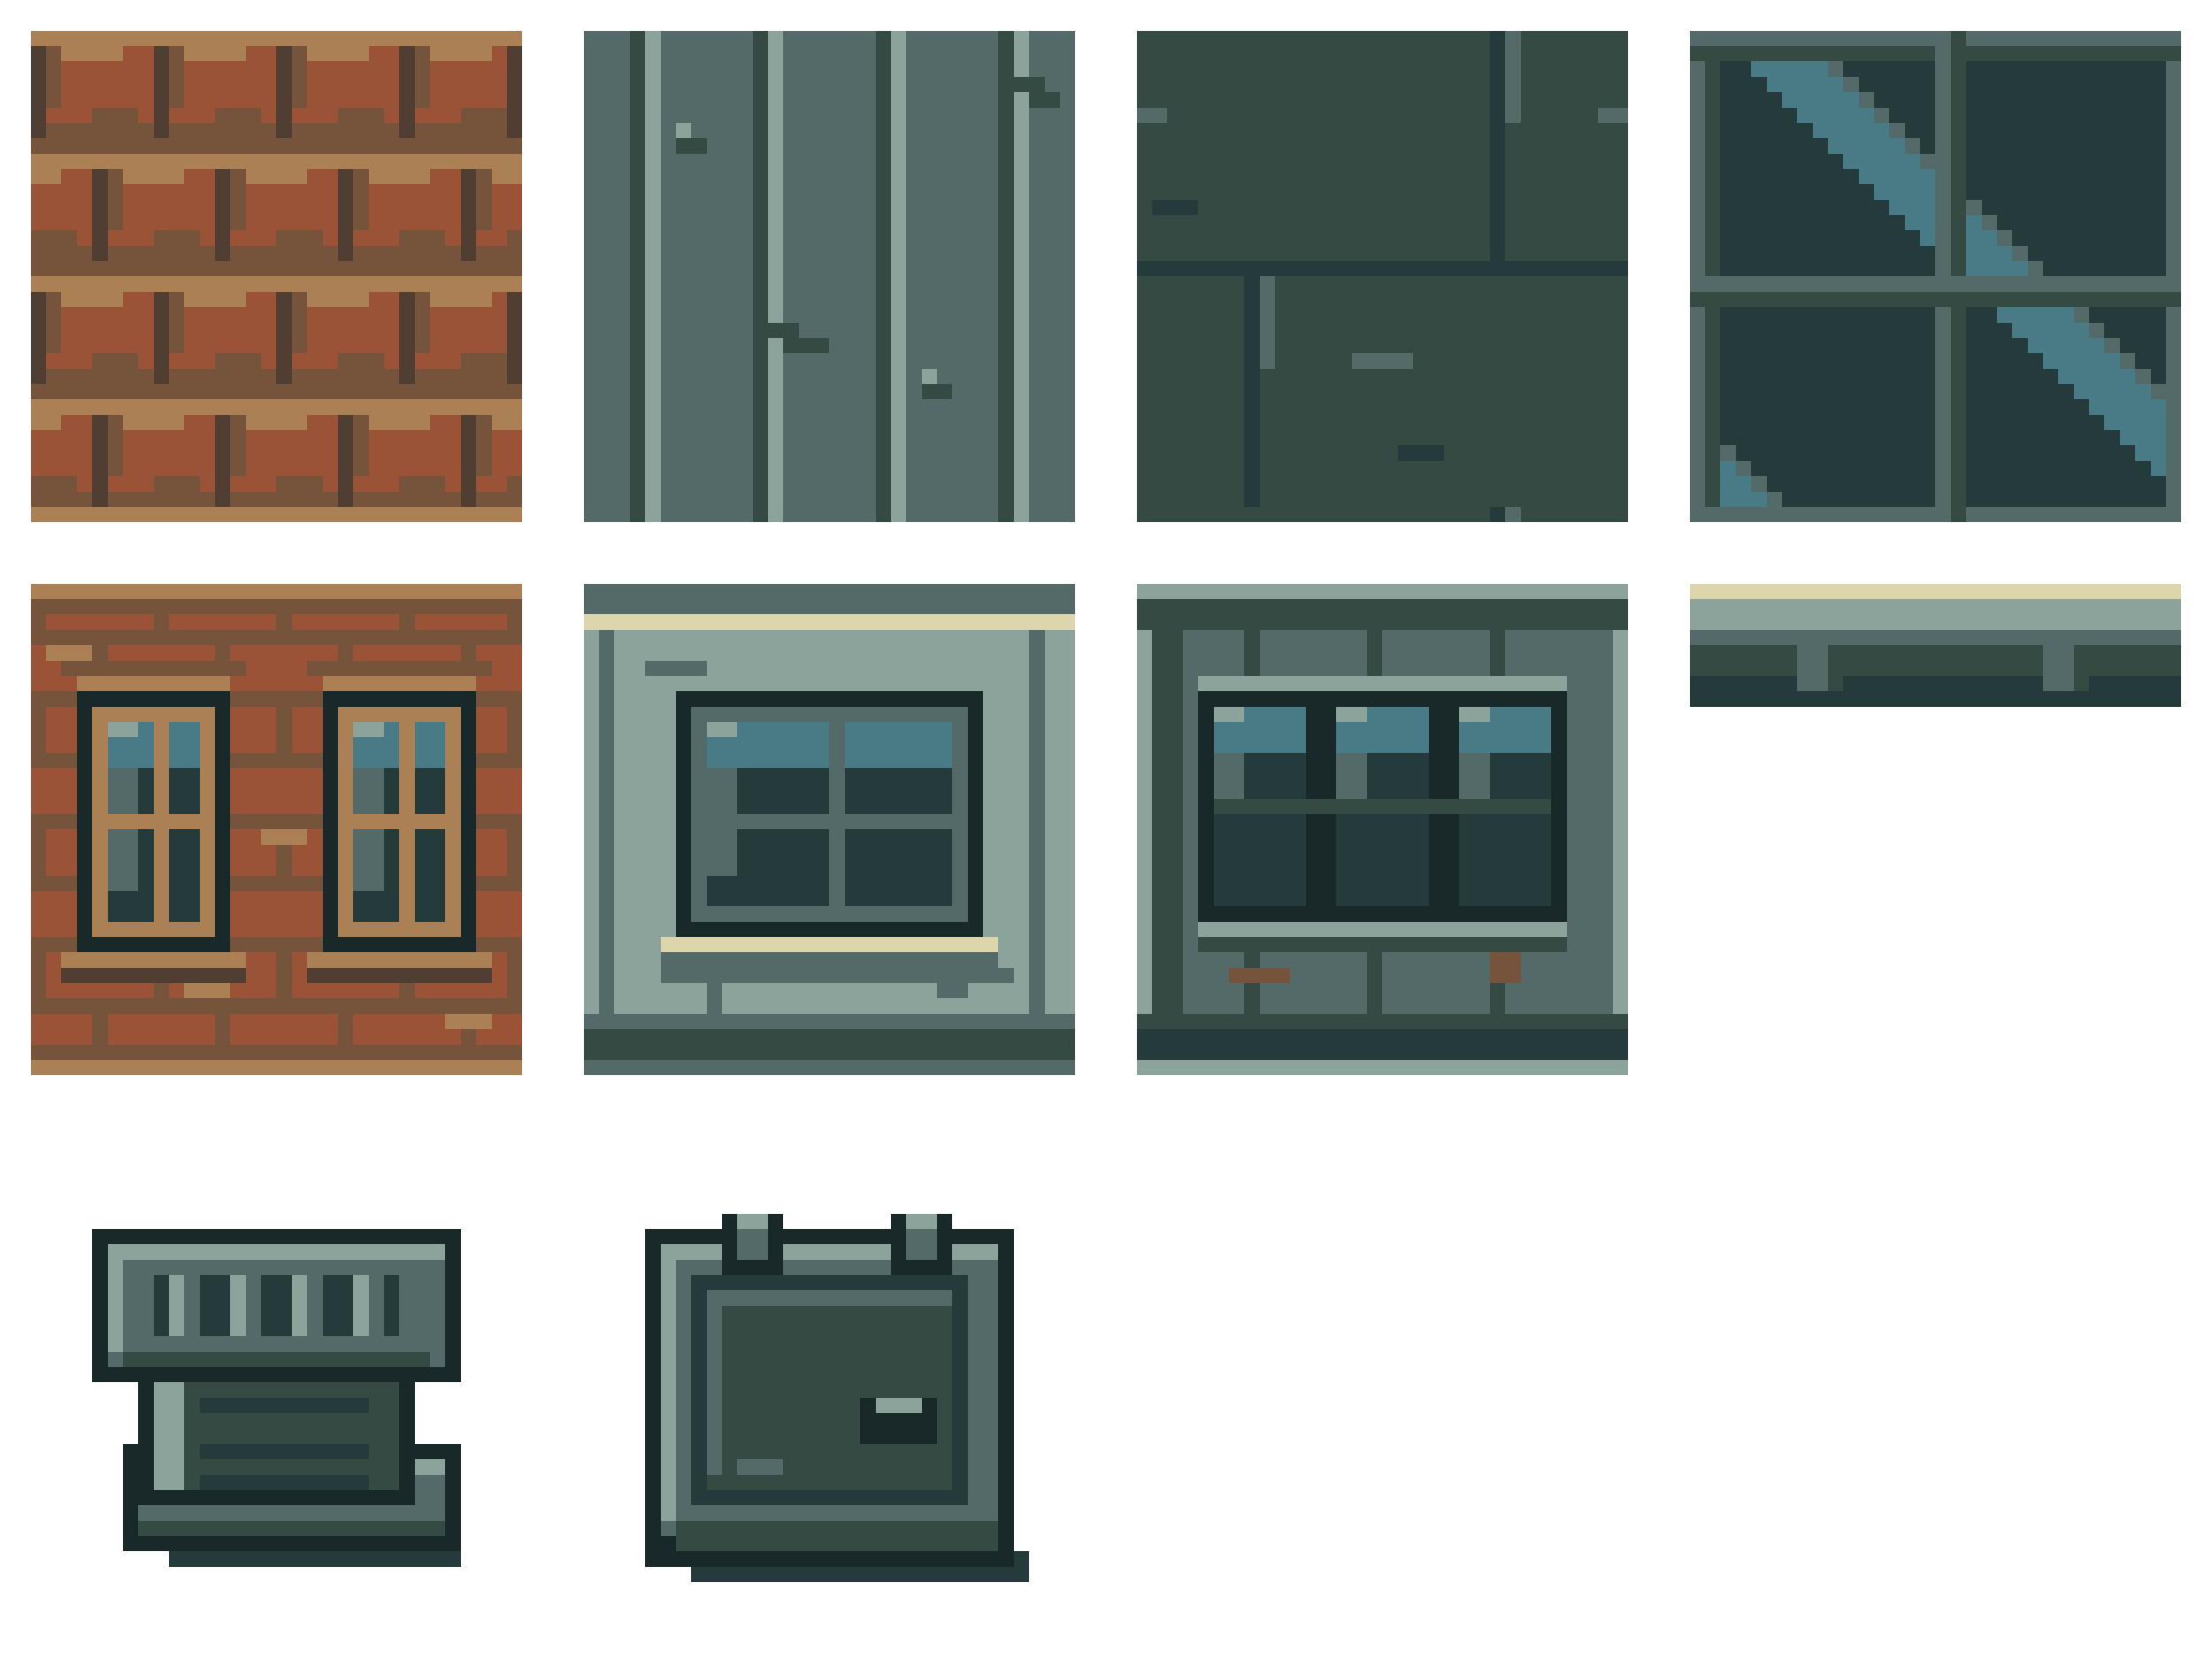
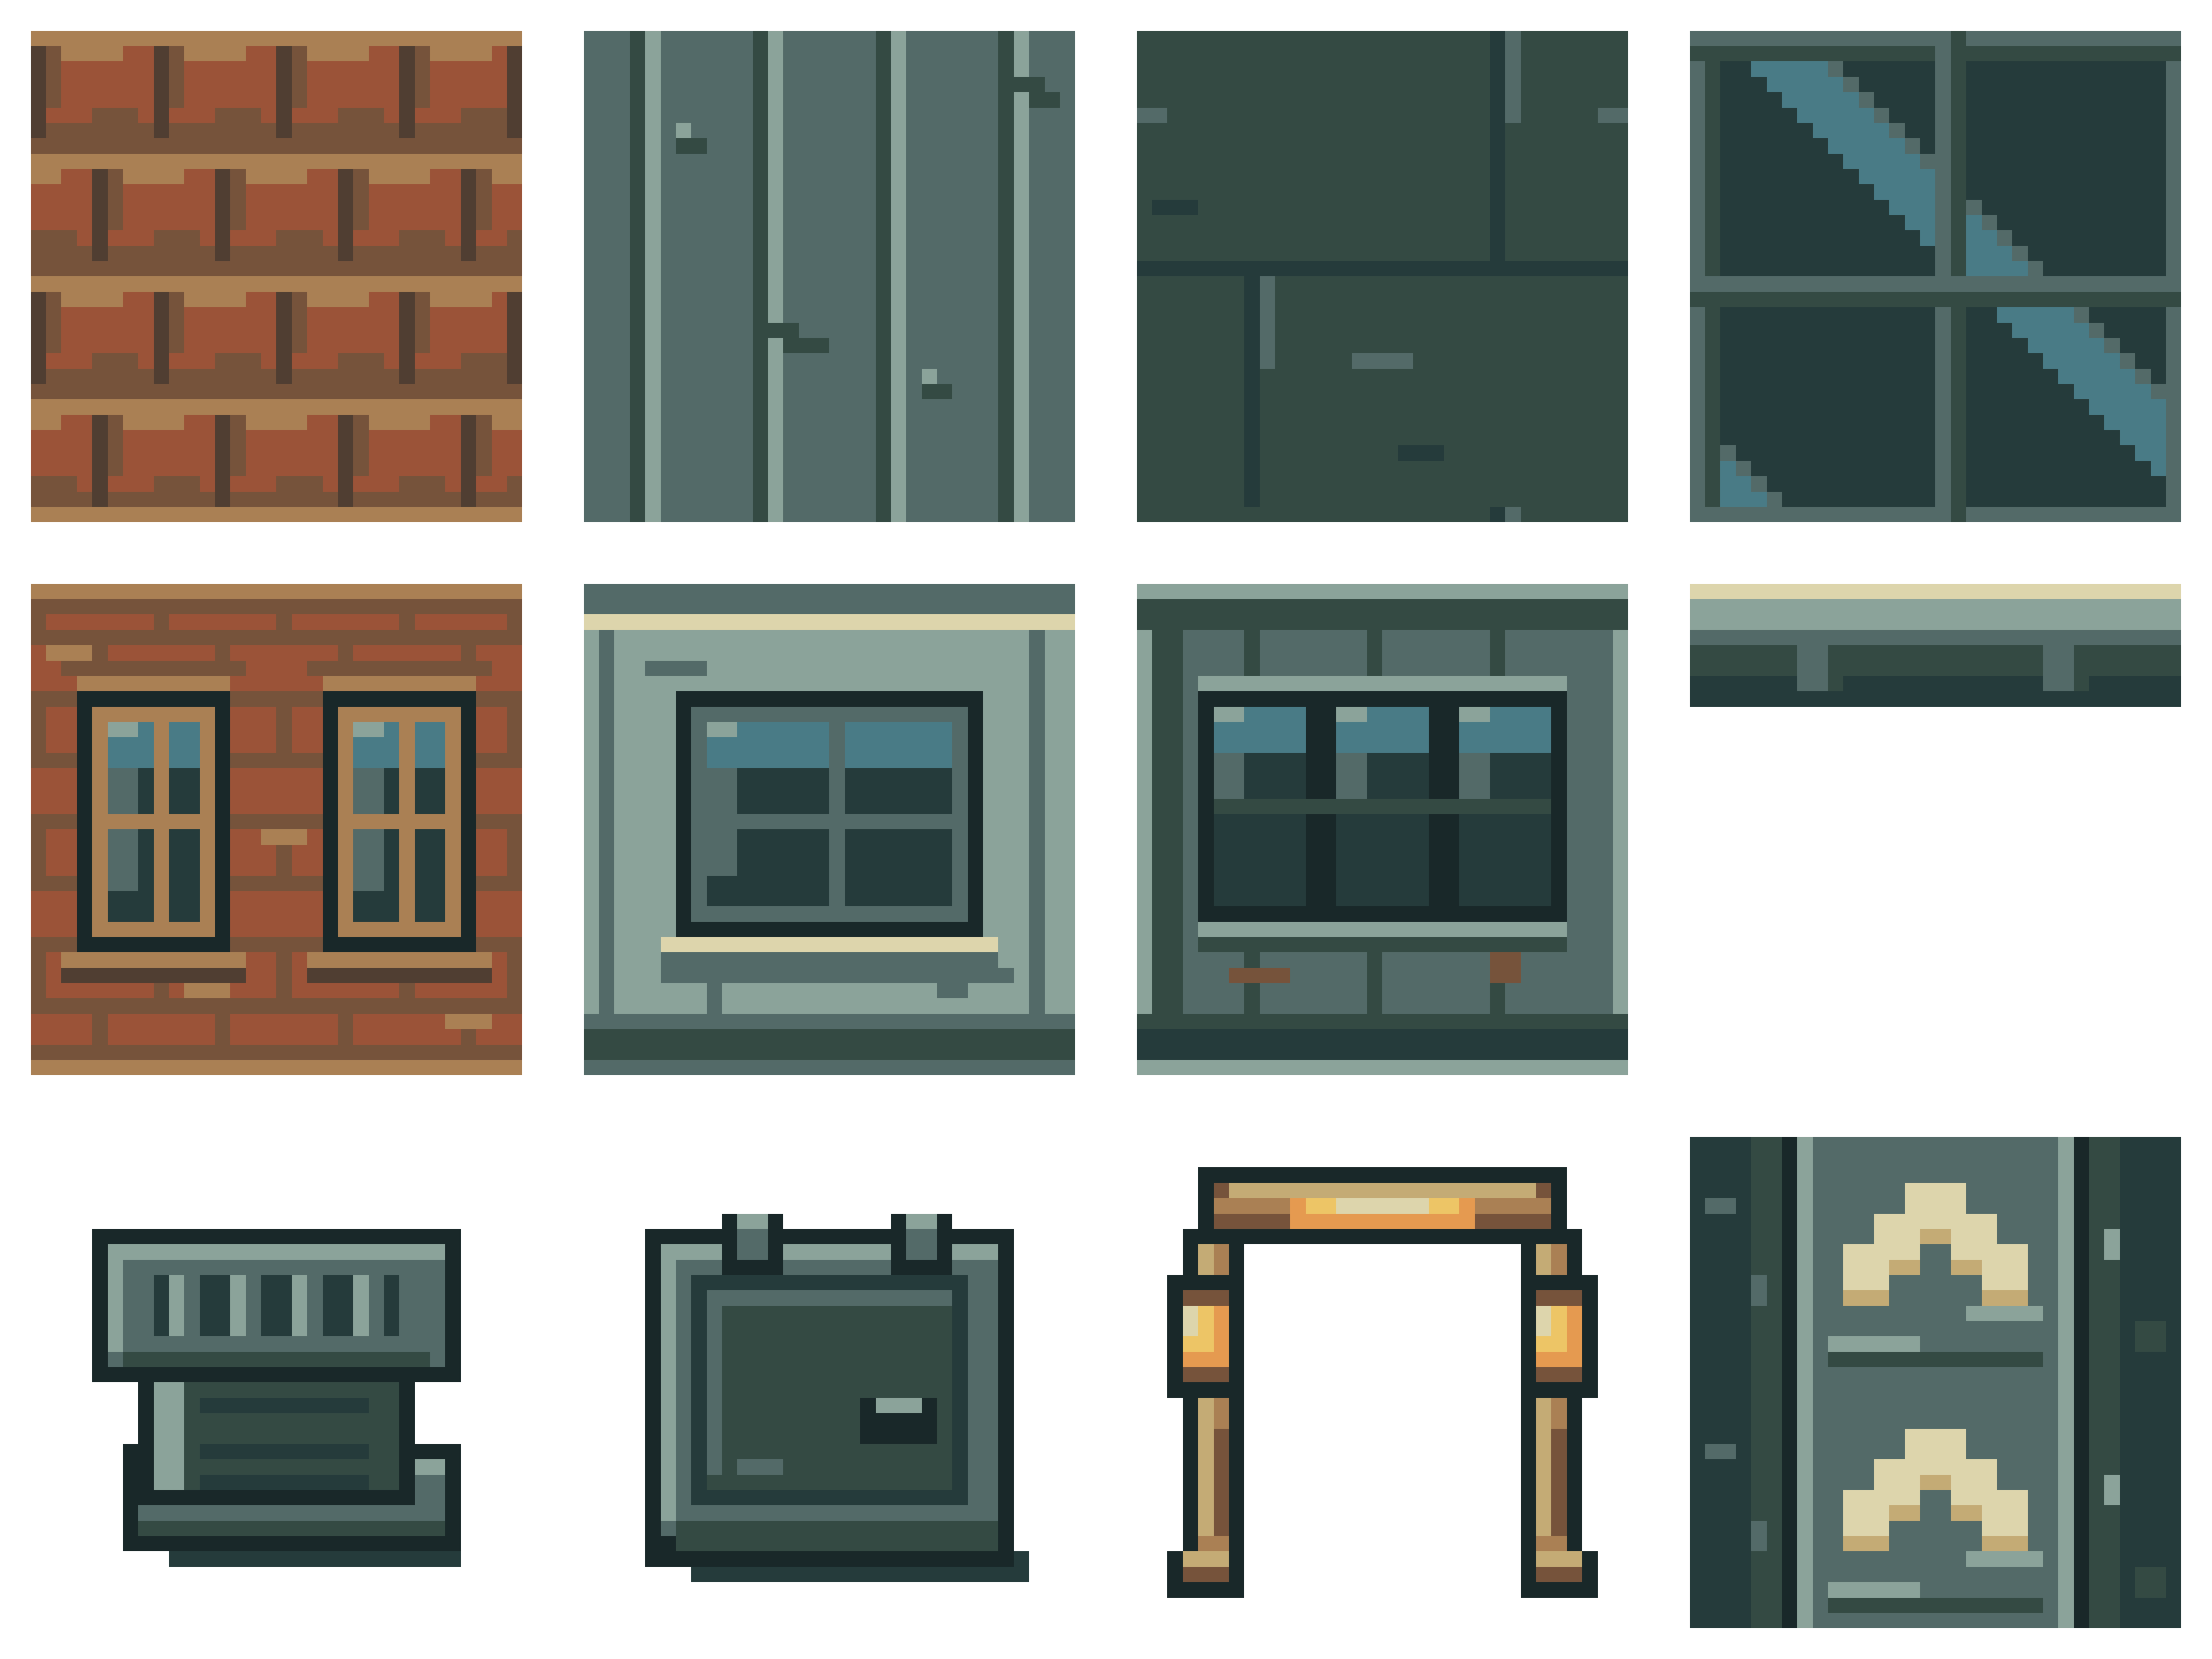
<svg xmlns="http://www.w3.org/2000/svg" width="144" height="108" viewBox="0 0 144 108" shape-rendering="crispEdges">
  <style>
.c-ink{fill:#192829}
.c-dark{fill:#253b3b}
.c-shadow{fill:#344a43}
.c-steel{fill:#536a68}
.c-light{fill:#8ba39a}
.c-cream{fill:#ddd5ac}
.c-white{fill:#eee9d3}
.c-soil{fill:#503e32}
.c-brown{fill:#76533b}
.c-tan{fill:#aa8054}
.c-sand{fill:#c4ab75}
.c-rust{fill:#9b5338}
.c-amber{fill:#e59a50}
.c-gold{fill:#edc566}
.c-red{fill:#b75446}
.c-rose{fill:#d68169}
.c-leaf{fill:#527445}
.c-green{fill:#739650}
.c-olive{fill:#81824a}
.c-teal{fill:#80d8bc}
.c-cyan{fill:#4c9e9b}
.c-ice{fill:#aed5d2}
.c-blue{fill:#497b86}
.c-purple{fill:#796175}
</style>
  <g id="exterior_roof_tile" transform="translate(2 2)">
    <rect class="c-brown" x="0" y="0" width="32" height="32" />
    <rect class="c-rust" x="0" y="1" width="32" height="5" />
    <rect class="c-tan" x="0" y="0" width="32" height="1" />
    <rect class="c-brown" x="0" y="6" width="32" height="1" />
    <rect class="c-soil" x="0" y="1" width="1" height="6" />
    <rect class="c-brown" x="1" y="1" width="1" height="4" />
    <rect class="c-tan" x="2" y="1" width="4" height="1" />
    <rect class="c-brown" x="4" y="5" width="3" height="1" />
    <rect class="c-soil" x="8" y="1" width="1" height="6" />
    <rect class="c-brown" x="9" y="1" width="1" height="4" />
    <rect class="c-tan" x="10" y="1" width="4" height="1" />
    <rect class="c-brown" x="12" y="5" width="3" height="1" />
    <rect class="c-soil" x="16" y="1" width="1" height="6" />
    <rect class="c-brown" x="17" y="1" width="1" height="4" />
    <rect class="c-tan" x="18" y="1" width="4" height="1" />
    <rect class="c-brown" x="20" y="5" width="3" height="1" />
    <rect class="c-soil" x="24" y="1" width="1" height="6" />
    <rect class="c-brown" x="25" y="1" width="1" height="4" />
    <rect class="c-tan" x="26" y="1" width="4" height="1" />
    <rect class="c-brown" x="28" y="5" width="3" height="1" />
    <rect class="c-rust" x="0" y="9" width="32" height="5" />
    <rect class="c-tan" x="0" y="8" width="32" height="1" />
    <rect class="c-brown" x="0" y="14" width="32" height="1" />
    <rect class="c-soil" x="4" y="9" width="1" height="6" />
    <rect class="c-brown" x="5" y="9" width="1" height="4" />
    <rect class="c-tan" x="6" y="9" width="4" height="1" />
    <rect class="c-brown" x="8" y="13" width="3" height="1" />
    <rect class="c-soil" x="12" y="9" width="1" height="6" />
    <rect class="c-brown" x="13" y="9" width="1" height="4" />
    <rect class="c-tan" x="14" y="9" width="4" height="1" />
    <rect class="c-brown" x="16" y="13" width="3" height="1" />
    <rect class="c-soil" x="20" y="9" width="1" height="6" />
    <rect class="c-brown" x="21" y="9" width="1" height="4" />
    <rect class="c-tan" x="22" y="9" width="4" height="1" />
    <rect class="c-brown" x="24" y="13" width="3" height="1" />
    <rect class="c-soil" x="28" y="9" width="1" height="6" />
    <rect class="c-brown" x="29" y="9" width="1" height="4" />
    <rect class="c-tan" x="30" y="9" width="2" height="1" />
    <rect class="c-tan" x="0" y="9" width="2" height="1" />
    <rect class="c-brown" x="0" y="13" width="3" height="1" />
    <rect class="c-rust" x="0" y="17" width="32" height="5" />
    <rect class="c-tan" x="0" y="16" width="32" height="1" />
    <rect class="c-brown" x="0" y="22" width="32" height="1" />
    <rect class="c-soil" x="0" y="17" width="1" height="6" />
    <rect class="c-brown" x="1" y="17" width="1" height="4" />
    <rect class="c-tan" x="2" y="17" width="4" height="1" />
    <rect class="c-brown" x="4" y="21" width="3" height="1" />
    <rect class="c-soil" x="8" y="17" width="1" height="6" />
    <rect class="c-brown" x="9" y="17" width="1" height="4" />
    <rect class="c-tan" x="10" y="17" width="4" height="1" />
    <rect class="c-brown" x="12" y="21" width="3" height="1" />
    <rect class="c-soil" x="16" y="17" width="1" height="6" />
    <rect class="c-brown" x="17" y="17" width="1" height="4" />
    <rect class="c-tan" x="18" y="17" width="4" height="1" />
    <rect class="c-brown" x="20" y="21" width="3" height="1" />
    <rect class="c-soil" x="24" y="17" width="1" height="6" />
    <rect class="c-brown" x="25" y="17" width="1" height="4" />
    <rect class="c-tan" x="26" y="17" width="4" height="1" />
    <rect class="c-brown" x="28" y="21" width="3" height="1" />
    <rect class="c-rust" x="0" y="25" width="32" height="5" />
    <rect class="c-tan" x="0" y="24" width="32" height="1" />
    <rect class="c-brown" x="0" y="30" width="32" height="1" />
    <rect class="c-soil" x="4" y="25" width="1" height="6" />
    <rect class="c-brown" x="5" y="25" width="1" height="4" />
    <rect class="c-tan" x="6" y="25" width="4" height="1" />
    <rect class="c-brown" x="8" y="29" width="3" height="1" />
    <rect class="c-soil" x="12" y="25" width="1" height="6" />
    <rect class="c-brown" x="13" y="25" width="1" height="4" />
    <rect class="c-tan" x="14" y="25" width="4" height="1" />
    <rect class="c-brown" x="16" y="29" width="3" height="1" />
    <rect class="c-soil" x="20" y="25" width="1" height="6" />
    <rect class="c-brown" x="21" y="25" width="1" height="4" />
    <rect class="c-tan" x="22" y="25" width="4" height="1" />
    <rect class="c-brown" x="24" y="29" width="3" height="1" />
    <rect class="c-soil" x="28" y="25" width="1" height="6" />
    <rect class="c-brown" x="29" y="25" width="1" height="4" />
    <rect class="c-tan" x="30" y="25" width="2" height="1" />
    <rect class="c-tan" x="0" y="25" width="2" height="1" />
    <rect class="c-brown" x="0" y="29" width="3" height="1" />
    <rect class="c-soil" x="31" y="1" width="1" height="1" />
    <rect class="c-soil" x="31" y="2" width="1" height="1" />
    <rect class="c-soil" x="31" y="3" width="1" height="1" />
    <rect class="c-soil" x="31" y="4" width="1" height="1" />
    <rect class="c-soil" x="31" y="5" width="1" height="1" />
    <rect class="c-soil" x="31" y="6" width="1" height="1" />
    <rect class="c-brown" x="31" y="13" width="1" height="1" />
    <rect class="c-soil" x="31" y="17" width="1" height="1" />
    <rect class="c-soil" x="31" y="18" width="1" height="1" />
    <rect class="c-soil" x="31" y="19" width="1" height="1" />
    <rect class="c-soil" x="31" y="20" width="1" height="1" />
    <rect class="c-soil" x="31" y="21" width="1" height="1" />
    <rect class="c-soil" x="31" y="22" width="1" height="1" />
    <rect class="c-brown" x="31" y="29" width="1" height="1" />
    <rect class="c-tan" x="0" y="31" width="32" height="1" />
  </g>
  <g id="exterior_roof_metal" transform="translate(38 2)">
    <rect class="c-steel" x="0" y="0" width="32" height="32" />
    <rect class="c-shadow" x="3" y="0" width="1" height="32" />
    <rect class="c-light" x="4" y="0" width="1" height="32" />
    <rect class="c-shadow" x="11" y="0" width="1" height="32" />
    <rect class="c-light" x="12" y="0" width="1" height="32" />
    <rect class="c-shadow" x="19" y="0" width="1" height="32" />
    <rect class="c-light" x="20" y="0" width="1" height="32" />
    <rect class="c-shadow" x="27" y="0" width="1" height="32" />
    <rect class="c-light" x="28" y="0" width="1" height="32" />
    <rect class="c-shadow" x="6" y="7" width="2" height="1" />
    <rect class="c-light" x="6" y="6" width="1" height="1" />
    <rect class="c-shadow" x="22" y="23" width="2" height="1" />
    <rect class="c-light" x="22" y="22" width="1" height="1" />
    <rect class="c-shadow" x="12" y="19" width="2" height="1" />
    <rect class="c-shadow" x="13" y="20" width="3" height="1" />
    <rect class="c-shadow" x="28" y="3" width="2" height="1" />
    <rect class="c-shadow" x="29" y="4" width="3" height="1" />
    <rect class="c-steel" x="31" y="4" width="1" height="1" />
    <rect class="c-steel" x="0" y="31" width="3" height="1" />
    <rect class="c-shadow" x="3" y="31" width="1" height="1" />
    <rect class="c-light" x="4" y="31" width="1" height="1" />
    <rect class="c-steel" x="5" y="31" width="6" height="1" />
    <rect class="c-shadow" x="11" y="31" width="1" height="1" />
    <rect class="c-light" x="12" y="31" width="1" height="1" />
    <rect class="c-steel" x="13" y="31" width="6" height="1" />
    <rect class="c-shadow" x="19" y="31" width="1" height="1" />
    <rect class="c-light" x="20" y="31" width="1" height="1" />
    <rect class="c-steel" x="21" y="31" width="6" height="1" />
    <rect class="c-shadow" x="27" y="31" width="1" height="1" />
    <rect class="c-light" x="28" y="31" width="1" height="1" />
    <rect class="c-steel" x="29" y="31" width="3" height="1" />
  </g>
  <g id="exterior_roof_flat" transform="translate(74 2)">
    <rect class="c-shadow" x="0" y="0" width="32" height="32" />
    <rect class="c-dark" x="0" y="15" width="32" height="1" />
    <rect class="c-dark" x="23" y="0" width="1" height="15" />
    <rect class="c-steel" x="24" y="0" width="1" height="6" />
    <rect class="c-steel" x="30" y="5" width="2" height="1" />
    <rect class="c-steel" x="0" y="5" width="2" height="1" />
    <rect class="c-dark" x="1" y="11" width="3" height="1" />
    <rect class="c-dark" x="0" y="31" width="32" height="1" />
    <rect class="c-dark" x="7" y="16" width="1" height="15" />
    <rect class="c-steel" x="8" y="16" width="1" height="6" />
    <rect class="c-steel" x="14" y="21" width="4" height="1" />
    <rect class="c-dark" x="17" y="27" width="3" height="1" />
    <rect class="c-shadow" x="0" y="31" width="23" height="1" />
    <rect class="c-dark" x="23" y="31" width="1" height="1" />
    <rect class="c-steel" x="24" y="31" width="1" height="1" />
    <rect class="c-shadow" x="25" y="31" width="7" height="1" />
  </g>
  <g id="exterior_roof_glass" transform="translate(110 2)">
    <rect class="c-dark" x="0" y="0" width="32" height="32" />
    <rect class="c-blue" x="2" y="0" width="5" height="1" />
    <rect class="c-steel" x="7" y="0" width="1" height="1" />
    <rect class="c-blue" x="3" y="1" width="5" height="1" />
    <rect class="c-steel" x="8" y="1" width="1" height="1" />
    <rect class="c-blue" x="4" y="2" width="5" height="1" />
    <rect class="c-steel" x="9" y="2" width="1" height="1" />
    <rect class="c-blue" x="5" y="3" width="5" height="1" />
    <rect class="c-steel" x="10" y="3" width="1" height="1" />
    <rect class="c-blue" x="6" y="4" width="5" height="1" />
    <rect class="c-steel" x="11" y="4" width="1" height="1" />
    <rect class="c-blue" x="7" y="5" width="5" height="1" />
    <rect class="c-steel" x="12" y="5" width="1" height="1" />
    <rect class="c-blue" x="8" y="6" width="5" height="1" />
    <rect class="c-steel" x="13" y="6" width="1" height="1" />
    <rect class="c-blue" x="9" y="7" width="5" height="1" />
    <rect class="c-steel" x="14" y="7" width="1" height="1" />
    <rect class="c-blue" x="10" y="8" width="5" height="1" />
    <rect class="c-steel" x="15" y="8" width="1" height="1" />
    <rect class="c-blue" x="11" y="9" width="5" height="1" />
    <rect class="c-steel" x="16" y="9" width="1" height="1" />
    <rect class="c-blue" x="12" y="10" width="5" height="1" />
    <rect class="c-steel" x="17" y="10" width="1" height="1" />
    <rect class="c-blue" x="13" y="11" width="5" height="1" />
    <rect class="c-steel" x="18" y="11" width="1" height="1" />
    <rect class="c-blue" x="14" y="12" width="5" height="1" />
    <rect class="c-steel" x="19" y="12" width="1" height="1" />
    <rect class="c-blue" x="15" y="13" width="5" height="1" />
    <rect class="c-steel" x="20" y="13" width="1" height="1" />
    <rect class="c-blue" x="16" y="14" width="5" height="1" />
    <rect class="c-steel" x="21" y="14" width="1" height="1" />
    <rect class="c-blue" x="17" y="15" width="5" height="1" />
    <rect class="c-steel" x="22" y="15" width="1" height="1" />
    <rect class="c-blue" x="18" y="16" width="5" height="1" />
    <rect class="c-steel" x="23" y="16" width="1" height="1" />
    <rect class="c-blue" x="19" y="17" width="5" height="1" />
    <rect class="c-steel" x="24" y="17" width="1" height="1" />
    <rect class="c-blue" x="20" y="18" width="5" height="1" />
    <rect class="c-steel" x="25" y="18" width="1" height="1" />
    <rect class="c-blue" x="21" y="19" width="5" height="1" />
    <rect class="c-steel" x="26" y="19" width="1" height="1" />
    <rect class="c-blue" x="22" y="20" width="5" height="1" />
    <rect class="c-steel" x="27" y="20" width="1" height="1" />
    <rect class="c-blue" x="23" y="21" width="5" height="1" />
    <rect class="c-steel" x="28" y="21" width="1" height="1" />
    <rect class="c-blue" x="24" y="22" width="5" height="1" />
    <rect class="c-steel" x="29" y="22" width="1" height="1" />
    <rect class="c-blue" x="25" y="23" width="5" height="1" />
    <rect class="c-steel" x="30" y="23" width="1" height="1" />
    <rect class="c-blue" x="26" y="24" width="5" height="1" />
    <rect class="c-steel" x="31" y="24" width="1" height="1" />
    <rect class="c-blue" x="27" y="25" width="5" height="1" />
    <rect class="c-steel" x="0" y="25" width="1" height="1" />
    <rect class="c-blue" x="28" y="26" width="4" height="1" />
    <rect class="c-blue" x="0" y="26" width="1" height="1" />
    <rect class="c-steel" x="1" y="26" width="1" height="1" />
    <rect class="c-blue" x="29" y="27" width="3" height="1" />
    <rect class="c-blue" x="0" y="27" width="2" height="1" />
    <rect class="c-steel" x="2" y="27" width="1" height="1" />
    <rect class="c-blue" x="30" y="28" width="2" height="1" />
    <rect class="c-blue" x="0" y="28" width="3" height="1" />
    <rect class="c-steel" x="3" y="28" width="1" height="1" />
    <rect class="c-blue" x="31" y="29" width="1" height="1" />
    <rect class="c-blue" x="0" y="29" width="4" height="1" />
    <rect class="c-steel" x="4" y="29" width="1" height="1" />
    <rect class="c-blue" x="0" y="30" width="5" height="1" />
    <rect class="c-steel" x="5" y="30" width="1" height="1" />
    <rect class="c-blue" x="1" y="31" width="5" height="1" />
    <rect class="c-steel" x="6" y="31" width="1" height="1" />
    <rect class="c-steel" x="0" y="0" width="1" height="32" />
    <rect class="c-shadow" x="1" y="0" width="1" height="32" />
    <rect class="c-steel" x="0" y="0" width="32" height="1" />
    <rect class="c-shadow" x="0" y="1" width="32" height="1" />
    <rect class="c-steel" x="16" y="0" width="1" height="32" />
    <rect class="c-shadow" x="17" y="0" width="1" height="32" />
    <rect class="c-steel" x="0" y="16" width="32" height="1" />
    <rect class="c-shadow" x="0" y="17" width="32" height="1" />
    <rect class="c-steel" x="31" y="2" width="1" height="1" />
    <rect class="c-steel" x="31" y="3" width="1" height="1" />
    <rect class="c-steel" x="31" y="4" width="1" height="1" />
    <rect class="c-steel" x="31" y="5" width="1" height="1" />
    <rect class="c-steel" x="31" y="6" width="1" height="1" />
    <rect class="c-steel" x="31" y="7" width="1" height="1" />
    <rect class="c-steel" x="31" y="8" width="1" height="1" />
    <rect class="c-steel" x="31" y="9" width="1" height="1" />
    <rect class="c-steel" x="31" y="10" width="1" height="1" />
    <rect class="c-steel" x="31" y="11" width="1" height="1" />
    <rect class="c-steel" x="31" y="12" width="1" height="1" />
    <rect class="c-steel" x="31" y="13" width="1" height="1" />
    <rect class="c-steel" x="31" y="14" width="1" height="1" />
    <rect class="c-steel" x="31" y="15" width="1" height="1" />
    <rect class="c-steel" x="31" y="18" width="1" height="1" />
    <rect class="c-steel" x="31" y="19" width="1" height="1" />
    <rect class="c-steel" x="31" y="20" width="1" height="1" />
    <rect class="c-steel" x="31" y="21" width="1" height="1" />
    <rect class="c-steel" x="31" y="22" width="1" height="1" />
    <rect class="c-steel" x="31" y="23" width="1" height="1" />
    <rect class="c-steel" x="31" y="25" width="1" height="1" />
    <rect class="c-steel" x="31" y="26" width="1" height="1" />
    <rect class="c-steel" x="31" y="27" width="1" height="1" />
    <rect class="c-steel" x="31" y="28" width="1" height="1" />
    <rect class="c-steel" x="31" y="29" width="1" height="1" />
    <rect class="c-steel" x="31" y="30" width="1" height="1" />
    <rect class="c-steel" x="31" y="31" width="1" height="1" />
    <rect class="c-steel" x="0" y="31" width="17" height="1" />
    <rect class="c-shadow" x="17" y="31" width="1" height="1" />
    <rect class="c-steel" x="18" y="31" width="14" height="1" />
  </g>
  <g id="exterior_facade_brick" transform="translate(2 38)">
    <rect class="c-rust" x="0" y="0" width="32" height="32" />
    <rect class="c-brown" x="0" y="3" width="32" height="1" />
    <rect class="c-brown" x="0" y="0" width="1" height="3" />
    <rect class="c-brown" x="8" y="0" width="1" height="3" />
    <rect class="c-brown" x="16" y="0" width="1" height="3" />
    <rect class="c-brown" x="24" y="0" width="1" height="3" />
    <rect class="c-brown" x="0" y="7" width="32" height="1" />
    <rect class="c-brown" x="4" y="4" width="1" height="3" />
    <rect class="c-brown" x="12" y="4" width="1" height="3" />
    <rect class="c-brown" x="20" y="4" width="1" height="3" />
    <rect class="c-brown" x="28" y="4" width="1" height="3" />
    <rect class="c-brown" x="0" y="11" width="32" height="1" />
    <rect class="c-brown" x="0" y="8" width="1" height="3" />
    <rect class="c-brown" x="8" y="8" width="1" height="3" />
    <rect class="c-brown" x="16" y="8" width="1" height="3" />
    <rect class="c-brown" x="24" y="8" width="1" height="3" />
    <rect class="c-brown" x="0" y="15" width="32" height="1" />
    <rect class="c-brown" x="4" y="12" width="1" height="3" />
    <rect class="c-brown" x="12" y="12" width="1" height="3" />
    <rect class="c-brown" x="20" y="12" width="1" height="3" />
    <rect class="c-brown" x="28" y="12" width="1" height="3" />
    <rect class="c-brown" x="0" y="19" width="32" height="1" />
    <rect class="c-brown" x="0" y="16" width="1" height="3" />
    <rect class="c-brown" x="8" y="16" width="1" height="3" />
    <rect class="c-brown" x="16" y="16" width="1" height="3" />
    <rect class="c-brown" x="24" y="16" width="1" height="3" />
    <rect class="c-brown" x="0" y="23" width="32" height="1" />
    <rect class="c-brown" x="4" y="20" width="1" height="3" />
    <rect class="c-brown" x="12" y="20" width="1" height="3" />
    <rect class="c-brown" x="20" y="20" width="1" height="3" />
    <rect class="c-brown" x="28" y="20" width="1" height="3" />
    <rect class="c-brown" x="0" y="27" width="32" height="1" />
    <rect class="c-brown" x="0" y="24" width="1" height="3" />
    <rect class="c-brown" x="8" y="24" width="1" height="3" />
    <rect class="c-brown" x="16" y="24" width="1" height="3" />
    <rect class="c-brown" x="24" y="24" width="1" height="3" />
    <rect class="c-brown" x="0" y="31" width="32" height="1" />
    <rect class="c-brown" x="4" y="28" width="1" height="3" />
    <rect class="c-brown" x="12" y="28" width="1" height="3" />
    <rect class="c-brown" x="20" y="28" width="1" height="3" />
    <rect class="c-brown" x="28" y="28" width="1" height="3" />
    <rect class="c-tan" x="1" y="4" width="3" height="1" />
    <rect class="c-tan" x="15" y="16" width="3" height="1" />
    <rect class="c-tan" x="10" y="26" width="3" height="1" />
    <rect class="c-tan" x="27" y="28" width="3" height="1" />
    <rect class="c-tan" x="0" y="0" width="32" height="1" />
    <rect class="c-brown" x="0" y="1" width="32" height="1" />
    <rect class="c-brown" x="2" y="5" width="12" height="1" />
    <rect class="c-tan" x="3" y="6" width="10" height="1" />
    <rect class="c-ink" x="3" y="7" width="10" height="17" />
    <rect class="c-tan" x="4" y="8" width="8" height="15" />
    <rect class="c-dark" x="5" y="9" width="6" height="13" />
    <rect class="c-blue" x="5" y="9" width="6" height="3" />
    <rect class="c-steel" x="5" y="12" width="2" height="8" />
    <rect class="c-light" x="5" y="9" width="2" height="1" />
    <rect class="c-tan" x="8" y="9" width="1" height="13" />
    <rect class="c-tan" x="5" y="15" width="6" height="1" />
    <rect class="c-tan" x="2" y="24" width="12" height="1" />
    <rect class="c-soil" x="2" y="25" width="12" height="1" />
    <rect class="c-brown" x="18" y="5" width="12" height="1" />
    <rect class="c-tan" x="19" y="6" width="10" height="1" />
    <rect class="c-ink" x="19" y="7" width="10" height="17" />
    <rect class="c-tan" x="20" y="8" width="8" height="15" />
    <rect class="c-dark" x="21" y="9" width="6" height="13" />
    <rect class="c-blue" x="21" y="9" width="6" height="3" />
    <rect class="c-steel" x="21" y="12" width="2" height="8" />
    <rect class="c-light" x="21" y="9" width="2" height="1" />
    <rect class="c-tan" x="24" y="9" width="1" height="13" />
    <rect class="c-tan" x="21" y="15" width="6" height="1" />
    <rect class="c-tan" x="18" y="24" width="12" height="1" />
    <rect class="c-soil" x="18" y="25" width="12" height="1" />
    <rect class="c-brown" x="0" y="30" width="32" height="1" />
    <rect class="c-soil" x="0" y="31" width="32" height="1" />
    <rect class="c-brown" x="31" y="2" width="1" height="1" />
    <rect class="c-brown" x="31" y="8" width="1" height="1" />
    <rect class="c-brown" x="31" y="9" width="1" height="1" />
    <rect class="c-brown" x="31" y="10" width="1" height="1" />
    <rect class="c-brown" x="31" y="16" width="1" height="1" />
    <rect class="c-brown" x="31" y="17" width="1" height="1" />
    <rect class="c-brown" x="31" y="18" width="1" height="1" />
    <rect class="c-brown" x="31" y="24" width="1" height="1" />
    <rect class="c-brown" x="31" y="25" width="1" height="1" />
    <rect class="c-brown" x="31" y="26" width="1" height="1" />
    <rect class="c-tan" x="0" y="31" width="32" height="1" />
  </g>
  <g id="exterior_facade_concrete" transform="translate(38 38)">
    <rect class="c-light" x="0" y="0" width="32" height="32" />
    <rect class="c-steel" x="0" y="0" width="32" height="2" />
    <rect class="c-cream" x="0" y="2" width="32" height="1" />
    <rect class="c-steel" x="1" y="3" width="1" height="25" />
    <rect class="c-light" x="2" y="3" width="1" height="24" />
    <rect class="c-steel" x="29" y="3" width="1" height="25" />
    <rect class="c-steel" x="4" y="5" width="4" height="1" />
    <rect class="c-steel" x="25" y="25" width="3" height="1" />
    <rect class="c-ink" x="6" y="7" width="20" height="16" />
    <rect class="c-steel" x="7" y="8" width="18" height="14" />
    <rect class="c-dark" x="8" y="9" width="16" height="12" />
    <rect class="c-blue" x="8" y="9" width="16" height="3" />
    <rect class="c-steel" x="8" y="12" width="2" height="7" />
    <rect class="c-light" x="8" y="9" width="2" height="1" />
    <rect class="c-steel" x="16" y="9" width="1" height="12" />
    <rect class="c-steel" x="8" y="15" width="16" height="1" />
    <rect class="c-cream" x="5" y="23" width="22" height="1" />
    <rect class="c-steel" x="5" y="24" width="22" height="2" />
    <rect class="c-steel" x="8" y="26" width="1" height="2" />
    <rect class="c-steel" x="23" y="26" width="2" height="1" />
    <rect class="c-steel" x="0" y="28" width="32" height="1" />
    <rect class="c-shadow" x="0" y="29" width="32" height="3" />
    <rect class="c-steel" x="0" y="31" width="32" height="1" />
  </g>
  <g id="exterior_facade_industrial" transform="translate(74 38)">
    <rect class="c-steel" x="0" y="0" width="32" height="32" />
    <rect class="c-shadow" x="7" y="3" width="1" height="25" />
    <rect class="c-shadow" x="15" y="3" width="1" height="25" />
    <rect class="c-shadow" x="23" y="3" width="1" height="25" />
    <rect class="c-shadow" x="31" y="3" width="1" height="25" />
    <rect class="c-light" x="0" y="0" width="32" height="1" />
    <rect class="c-shadow" x="0" y="1" width="32" height="2" />
    <rect class="c-light" x="0" y="3" width="1" height="25" />
    <rect class="c-shadow" x="1" y="3" width="2" height="25" />
    <rect class="c-light" x="4" y="6" width="24" height="1" />
    <rect class="c-ink" x="4" y="7" width="24" height="15" />
    <rect class="c-dark" x="5" y="8" width="6" height="13" />
    <rect class="c-blue" x="5" y="8" width="6" height="3" />
    <rect class="c-steel" x="5" y="11" width="2" height="4" />
    <rect class="c-light" x="5" y="8" width="2" height="1" />
    <rect class="c-dark" x="13" y="8" width="6" height="13" />
    <rect class="c-blue" x="13" y="8" width="6" height="3" />
    <rect class="c-steel" x="13" y="11" width="2" height="4" />
    <rect class="c-light" x="13" y="8" width="2" height="1" />
    <rect class="c-dark" x="21" y="8" width="6" height="13" />
    <rect class="c-blue" x="21" y="8" width="6" height="3" />
    <rect class="c-steel" x="21" y="11" width="2" height="4" />
    <rect class="c-light" x="21" y="8" width="2" height="1" />
    <rect class="c-shadow" x="5" y="14" width="22" height="1" />
    <rect class="c-light" x="4" y="22" width="24" height="1" />
    <rect class="c-shadow" x="4" y="23" width="24" height="1" />
    <rect class="c-brown" x="6" y="25" width="4" height="1" />
    <rect class="c-brown" x="23" y="24" width="2" height="2" />
    <rect class="c-shadow" x="0" y="28" width="32" height="1" />
    <rect class="c-dark" x="0" y="29" width="32" height="2" />
    <rect class="c-steel" x="0" y="31" width="32" height="1" />
    <rect class="c-light" x="31" y="3" width="1" height="1" />
    <rect class="c-light" x="31" y="4" width="1" height="1" />
    <rect class="c-light" x="31" y="5" width="1" height="1" />
    <rect class="c-light" x="31" y="6" width="1" height="1" />
    <rect class="c-light" x="31" y="7" width="1" height="1" />
    <rect class="c-light" x="31" y="8" width="1" height="1" />
    <rect class="c-light" x="31" y="9" width="1" height="1" />
    <rect class="c-light" x="31" y="10" width="1" height="1" />
    <rect class="c-light" x="31" y="11" width="1" height="1" />
    <rect class="c-light" x="31" y="12" width="1" height="1" />
    <rect class="c-light" x="31" y="13" width="1" height="1" />
    <rect class="c-light" x="31" y="14" width="1" height="1" />
    <rect class="c-light" x="31" y="15" width="1" height="1" />
    <rect class="c-light" x="31" y="16" width="1" height="1" />
    <rect class="c-light" x="31" y="17" width="1" height="1" />
    <rect class="c-light" x="31" y="18" width="1" height="1" />
    <rect class="c-light" x="31" y="19" width="1" height="1" />
    <rect class="c-light" x="31" y="20" width="1" height="1" />
    <rect class="c-light" x="31" y="21" width="1" height="1" />
    <rect class="c-light" x="31" y="22" width="1" height="1" />
    <rect class="c-light" x="31" y="23" width="1" height="1" />
    <rect class="c-light" x="31" y="24" width="1" height="1" />
    <rect class="c-light" x="31" y="25" width="1" height="1" />
    <rect class="c-light" x="31" y="26" width="1" height="1" />
    <rect class="c-light" x="31" y="27" width="1" height="1" />
    <rect class="c-light" x="0" y="31" width="32" height="1" />
  </g>
  <g id="exterior_cornice" transform="translate(110 38)">
    <rect class="c-cream" x="0" y="0" width="32" height="1" />
    <rect class="c-light" x="0" y="1" width="32" height="2" />
    <rect class="c-steel" x="0" y="3" width="32" height="1" />
    <rect class="c-shadow" x="0" y="4" width="32" height="2" />
    <rect class="c-dark" x="0" y="6" width="32" height="2" />
    <rect class="c-steel" x="7" y="4" width="2" height="3" />
    <rect class="c-shadow" x="9" y="4" width="1" height="3" />
    <rect class="c-steel" x="23" y="4" width="2" height="3" />
    <rect class="c-shadow" x="25" y="4" width="1" height="3" />
  </g>
  <g id="exterior_roof_vent" transform="translate(2 74)">
    <rect class="c-dark" x="9" y="26" width="19" height="2" />
    <rect class="c-ink" x="6" y="20" width="22" height="7" />
    <rect class="c-steel" x="7" y="21" width="20" height="4" />
    <rect class="c-light" x="7" y="21" width="20" height="1" />
    <rect class="c-shadow" x="7" y="25" width="20" height="1" />
    <rect class="c-ink" x="7" y="11" width="18" height="13" />
    <rect class="c-steel" x="8" y="12" width="16" height="11" />
    <rect class="c-light" x="8" y="12" width="2" height="11" />
    <rect class="c-shadow" x="10" y="16" width="14" height="7" />
    <rect class="c-dark" x="11" y="17" width="11" height="1" />
    <rect class="c-dark" x="11" y="20" width="11" height="1" />
    <rect class="c-dark" x="11" y="22" width="11" height="1" />
    <rect class="c-ink" x="4" y="6" width="24" height="10" />
    <rect class="c-steel" x="5" y="7" width="22" height="8" />
    <rect class="c-light" x="5" y="7" width="22" height="1" />
    <rect class="c-light" x="5" y="8" width="1" height="6" />
    <rect class="c-dark" x="8" y="9" width="16" height="4" />
    <rect class="c-light" x="9" y="9" width="2" height="4" />
    <rect class="c-steel" x="10" y="9" width="1" height="4" />
    <rect class="c-light" x="13" y="9" width="2" height="4" />
    <rect class="c-steel" x="14" y="9" width="1" height="4" />
    <rect class="c-light" x="17" y="9" width="2" height="4" />
    <rect class="c-steel" x="18" y="9" width="1" height="4" />
    <rect class="c-light" x="21" y="9" width="2" height="4" />
    <rect class="c-steel" x="22" y="9" width="1" height="4" />
    <rect class="c-shadow" x="6" y="14" width="20" height="1" />
  </g>
  <g id="exterior_roof_hatch" transform="translate(38 74)">
    <rect class="c-dark" x="7" y="27" width="22" height="2" />
    <rect class="c-ink" x="4" y="6" width="24" height="22" />
    <rect class="c-steel" x="5" y="7" width="22" height="19" />
    <rect class="c-light" x="5" y="7" width="22" height="1" />
    <rect class="c-light" x="5" y="8" width="1" height="17" />
    <rect class="c-shadow" x="6" y="25" width="21" height="2" />
    <rect class="c-dark" x="7" y="9" width="18" height="15" />
    <rect class="c-shadow" x="8" y="10" width="16" height="13" />
    <rect class="c-steel" x="8" y="10" width="16" height="1" />
    <rect class="c-steel" x="8" y="11" width="1" height="11" />
    <rect class="c-ink" x="9" y="5" width="4" height="4" />
    <rect class="c-steel" x="10" y="5" width="2" height="3" />
    <rect class="c-light" x="10" y="5" width="2" height="1" />
    <rect class="c-ink" x="20" y="5" width="4" height="4" />
    <rect class="c-steel" x="21" y="5" width="2" height="3" />
    <rect class="c-light" x="21" y="5" width="2" height="1" />
    <rect class="c-ink" x="18" y="17" width="5" height="3" />
    <rect class="c-light" x="19" y="17" width="3" height="1" />
    <rect class="c-steel" x="10" y="21" width="3" height="1" />
  </g>
+   <g id="exterior_entry_frame" transform="translate(74 74)">
+     <rect class="c-ink" x="4" y="2" width="24" height="5" />
+     <rect class="c-brown" x="5" y="3" width="22" height="3" />
+     <rect class="c-sand" x="6" y="3" width="20" height="1" />
+     <rect class="c-tan" x="5" y="4" width="22" height="1" />
+     <rect class="c-amber" x="10" y="4" width="12" height="2" />
+     <rect class="c-gold" x="11" y="4" width="10" height="1" />
+     <rect class="c-cream" x="13" y="4" width="6" height="1" />
+     <rect class="c-ink" x="3" y="6" width="4" height="22" />
+     <rect class="c-tan" x="4" y="7" width="2" height="20" />
+     <rect class="c-sand" x="4" y="7" width="1" height="19" />
+     <rect class="c-brown" x="5" y="19" width="1" height="7" />
+     <rect class="c-ink" x="25" y="6" width="4" height="22" />
+     <rect class="c-tan" x="26" y="7" width="2" height="20" />
+     <rect class="c-sand" x="26" y="7" width="1" height="19" />
+     <rect class="c-brown" x="27" y="19" width="1" height="7" />
+     <rect class="c-ink" x="2" y="9" width="5" height="8" />
+     <rect class="c-brown" x="3" y="10" width="3" height="6" />
+     <rect class="c-amber" x="3" y="11" width="3" height="4" />
+     <rect class="c-gold" x="3" y="11" width="2" height="3" />
+     <rect class="c-cream" x="3" y="11" width="1" height="2" />
+     <rect class="c-ink" x="25" y="9" width="5" height="8" />
+     <rect class="c-brown" x="26" y="10" width="3" height="6" />
+     <rect class="c-amber" x="26" y="11" width="3" height="4" />
+     <rect class="c-gold" x="26" y="11" width="2" height="3" />
+     <rect class="c-cream" x="26" y="11" width="1" height="2" />
+     <rect class="c-ink" x="2" y="27" width="5" height="3" />
+     <rect class="c-sand" x="3" y="27" width="3" height="1" />
+     <rect class="c-brown" x="3" y="28" width="3" height="1" />
+     <rect class="c-ink" x="25" y="27" width="5" height="3" />
+     <rect class="c-sand" x="26" y="27" width="3" height="1" />
+     <rect class="c-brown" x="26" y="28" width="3" height="1" />
+   </g>
+   <g id="exterior_entry_paving" transform="translate(110 74)">
+     <rect class="c-shadow" x="0" y="0" width="32" height="32" />
+     <rect class="c-dark" x="0" y="0" width="4" height="32" />
+     <rect class="c-dark" x="28" y="0" width="4" height="32" />
+     <rect class="c-ink" x="6" y="0" width="20" height="32" />
+     <rect class="c-steel" x="7" y="0" width="18" height="32" />
+     <rect class="c-light" x="7" y="0" width="1" height="32" />
+     <rect class="c-light" x="24" y="0" width="1" height="32" />
+     <rect class="c-steel" x="1" y="4" width="2" height="1" />
+     <rect class="c-steel" x="1" y="20" width="2" height="1" />
+     <rect class="c-steel" x="4" y="9" width="1" height="2" />
+     <rect class="c-steel" x="4" y="25" width="1" height="2" />
+     <rect class="c-shadow" x="29" y="12" width="2" height="2" />
+     <rect class="c-shadow" x="29" y="28" width="2" height="2" />
+     <rect class="c-light" x="27" y="6" width="1" height="2" />
+     <rect class="c-light" x="27" y="22" width="1" height="2" />
+     <rect class="c-shadow" x="9" y="14" width="14" height="1" />
+     <rect class="c-shadow" x="9" y="30" width="14" height="1" />
+     <rect class="c-light" x="9" y="13" width="6" height="1" />
+     <rect class="c-light" x="9" y="29" width="6" height="1" />
+     <rect class="c-light" x="18" y="11" width="5" height="1" />
+     <rect class="c-light" x="18" y="27" width="5" height="1" />
+     <path class="c-sand" d="M14 4H18V6H20V8H22V11H19V9H17V7H15V9H13V11H10V8H12V6H14Z" />
+     <path class="c-cream" d="M14 3H18V5H20V7H22V10H19V8H17V6H15V8H13V10H10V7H12V5H14Z" />
+     <path class="c-sand" d="M14 20H18V22H20V24H22V27H19V25H17V23H15V25H13V27H10V24H12V22H14Z" />
+     <path class="c-cream" d="M14 19H18V21H20V23H22V26H19V24H17V22H15V24H13V26H10V23H12V21H14Z" />
+   </g>
</svg>
